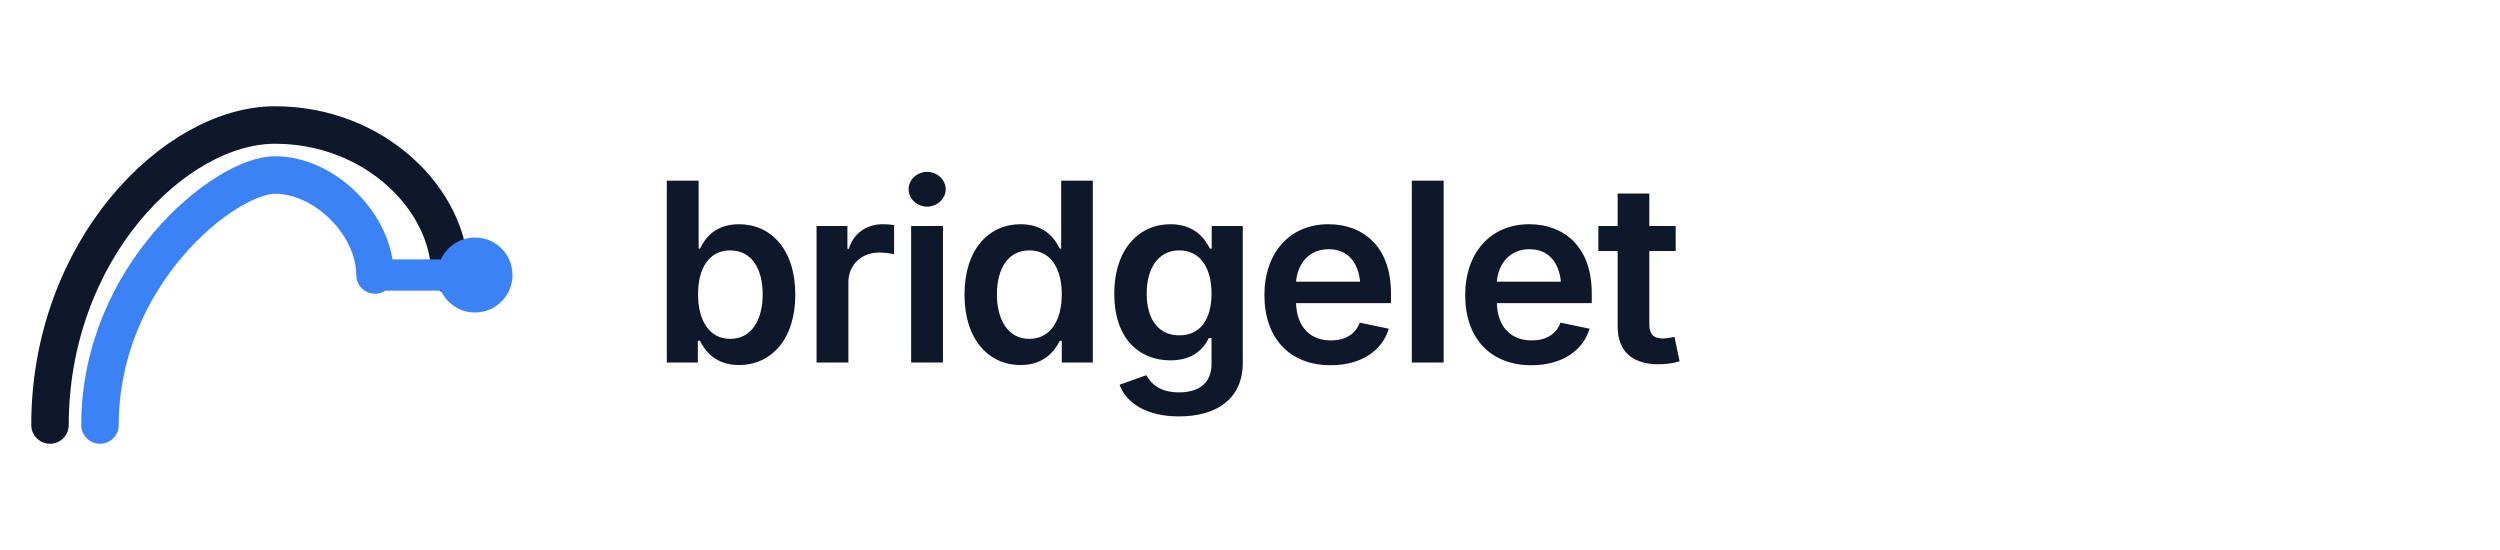
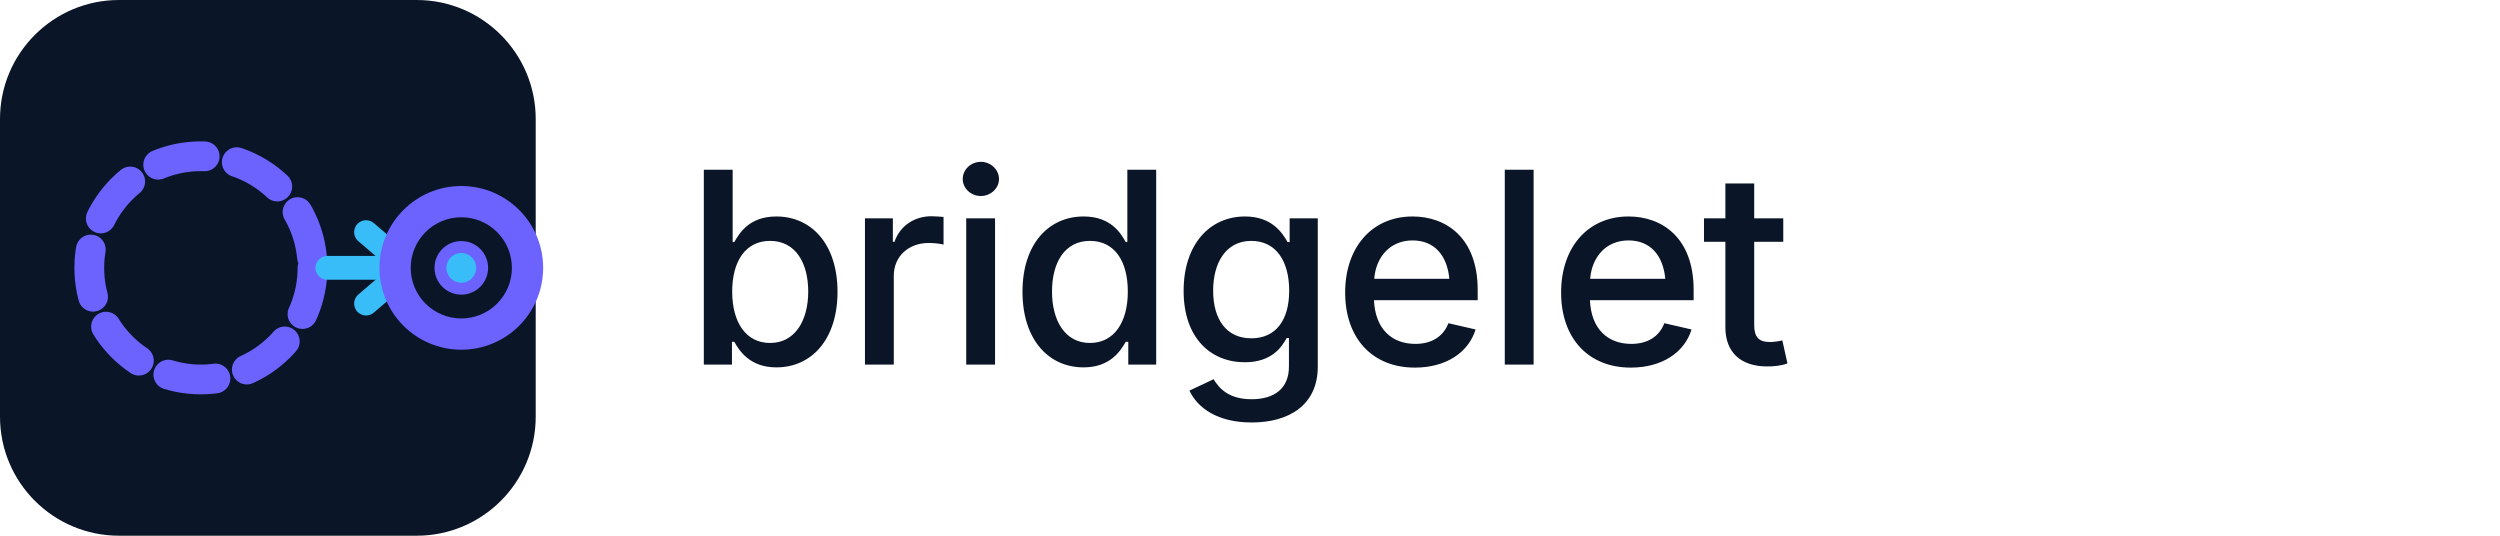
- <svg xmlns="http://www.w3.org/2000/svg" viewBox="0 0 200 44" fill="none" role="img" aria-label="Bridgelet">
-   <g>
-     <path d="M4 34 C4 20 14 10 22 10 C30 10 36 16 36 22" stroke="#0F172A" stroke-width="3" stroke-linecap="round" fill="none" />
-     <path d="M8 34 C8 22 18 14 22 14 C26 14 30 18 30 22" stroke="#3B82F6" stroke-width="3" stroke-linecap="round" fill="none" />
-     <circle cx="38" cy="22" r="3" fill="#3B82F6" />
-     <line x1="30" y1="22" x2="35" y2="22" stroke="#3B82F6" stroke-width="2.5" stroke-linecap="round" />
-   </g>
-   <text x="52" y="29" font-family="-apple-system, BlinkMacSystemFont, 'Inter', 'Segoe UI', sans-serif" font-size="20" font-weight="600" letter-spacing="-0.5" fill="#0F172A">bridgelet</text>
+ <svg xmlns="http://www.w3.org/2000/svg" viewBox="0 0 168 36" fill="none" role="img" aria-label="Bridgelet">
+   <rect width="36" height="36" rx="8" fill="#0A1628" />
+   <circle cx="13.5" cy="18" r="7.5" fill="none" stroke="#6C63FF" stroke-width="2" stroke-dasharray="3.2 2.2" stroke-linecap="round" />
+   <line x1="22" y1="18" x2="26.2" y2="18" stroke="#38BDF8" stroke-width="1.6" stroke-linecap="round" />
+   <polyline points="24.6,15.6 27.4,18 24.6,20.4" fill="none" stroke="#38BDF8" stroke-width="1.6" stroke-linecap="round" stroke-linejoin="round" />
+   <circle cx="31" cy="18" r="5.5" fill="#6C63FF" />
+   <circle cx="31" cy="18" r="2.6" fill="none" stroke="#0A1628" stroke-width="1.6" />
+   <circle cx="31" cy="18" r="1" fill="#38BDF8" />
+   <text x="46" y="24.5" font-family="'Inter', -apple-system, BlinkMacSystemFont, 'Segoe UI', sans-serif" font-size="18" font-weight="500" letter-spacing="-0.3" fill="#0A1628">bridgelet</text>
</svg>
